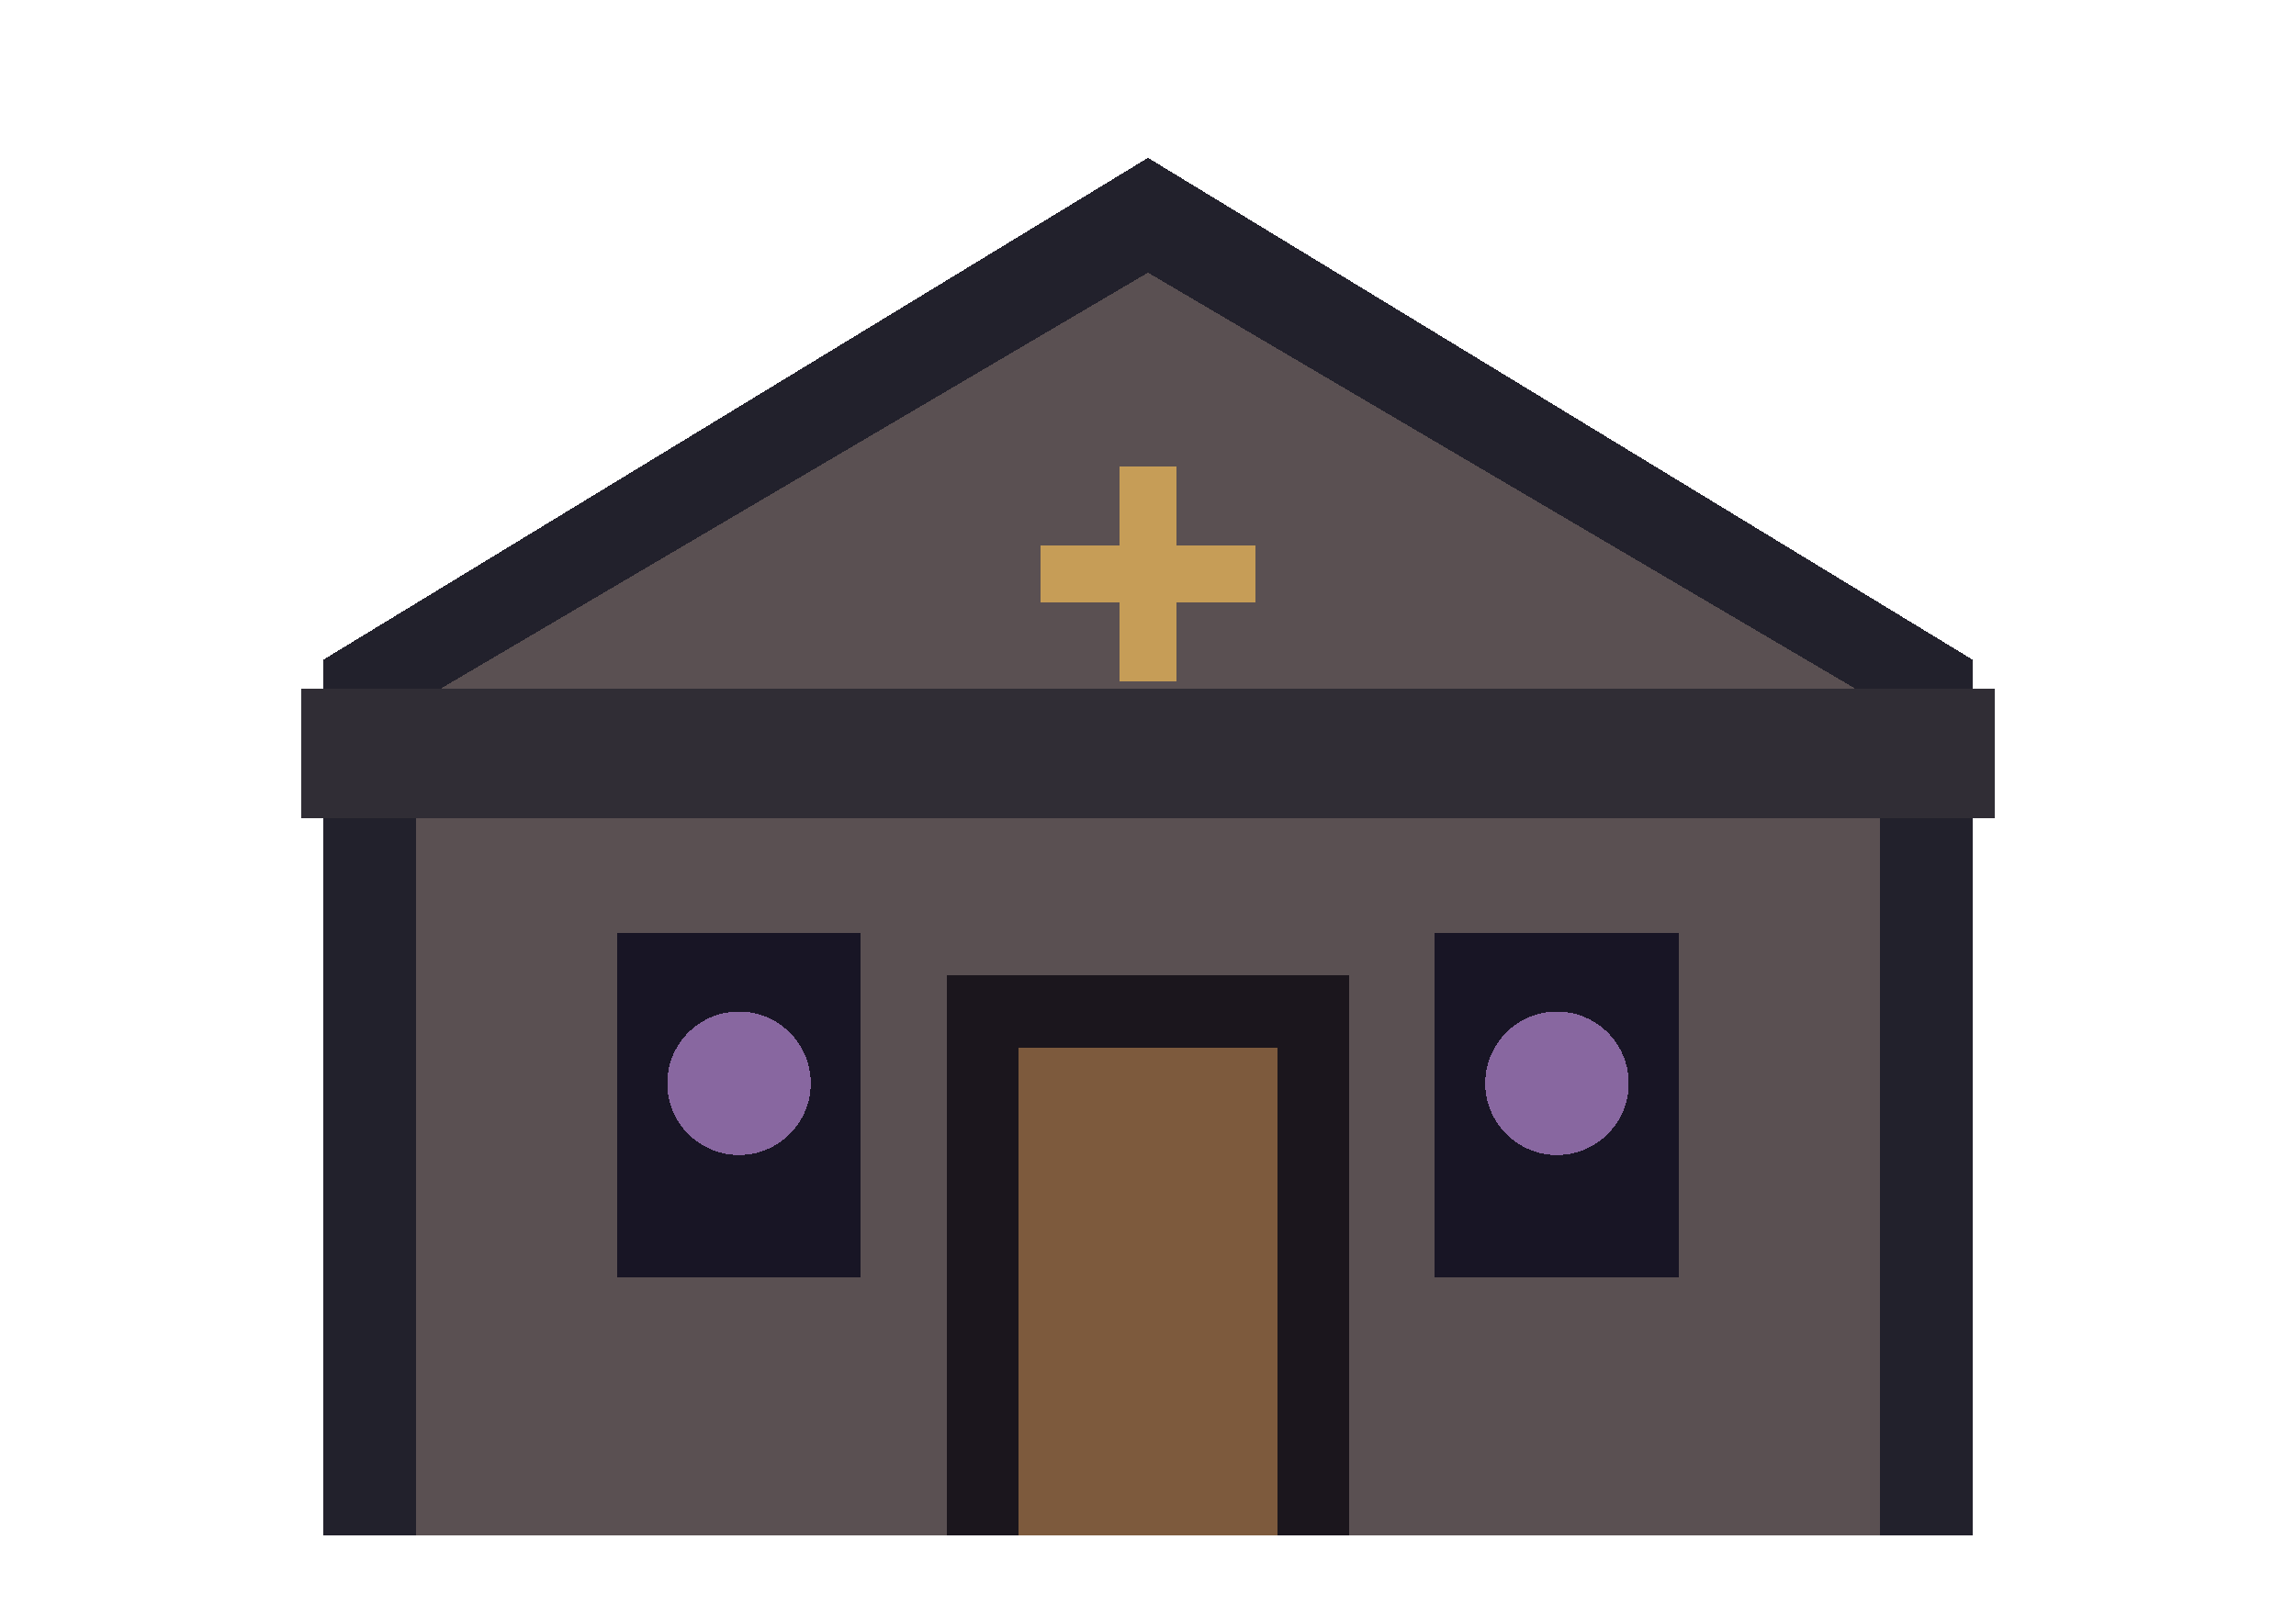
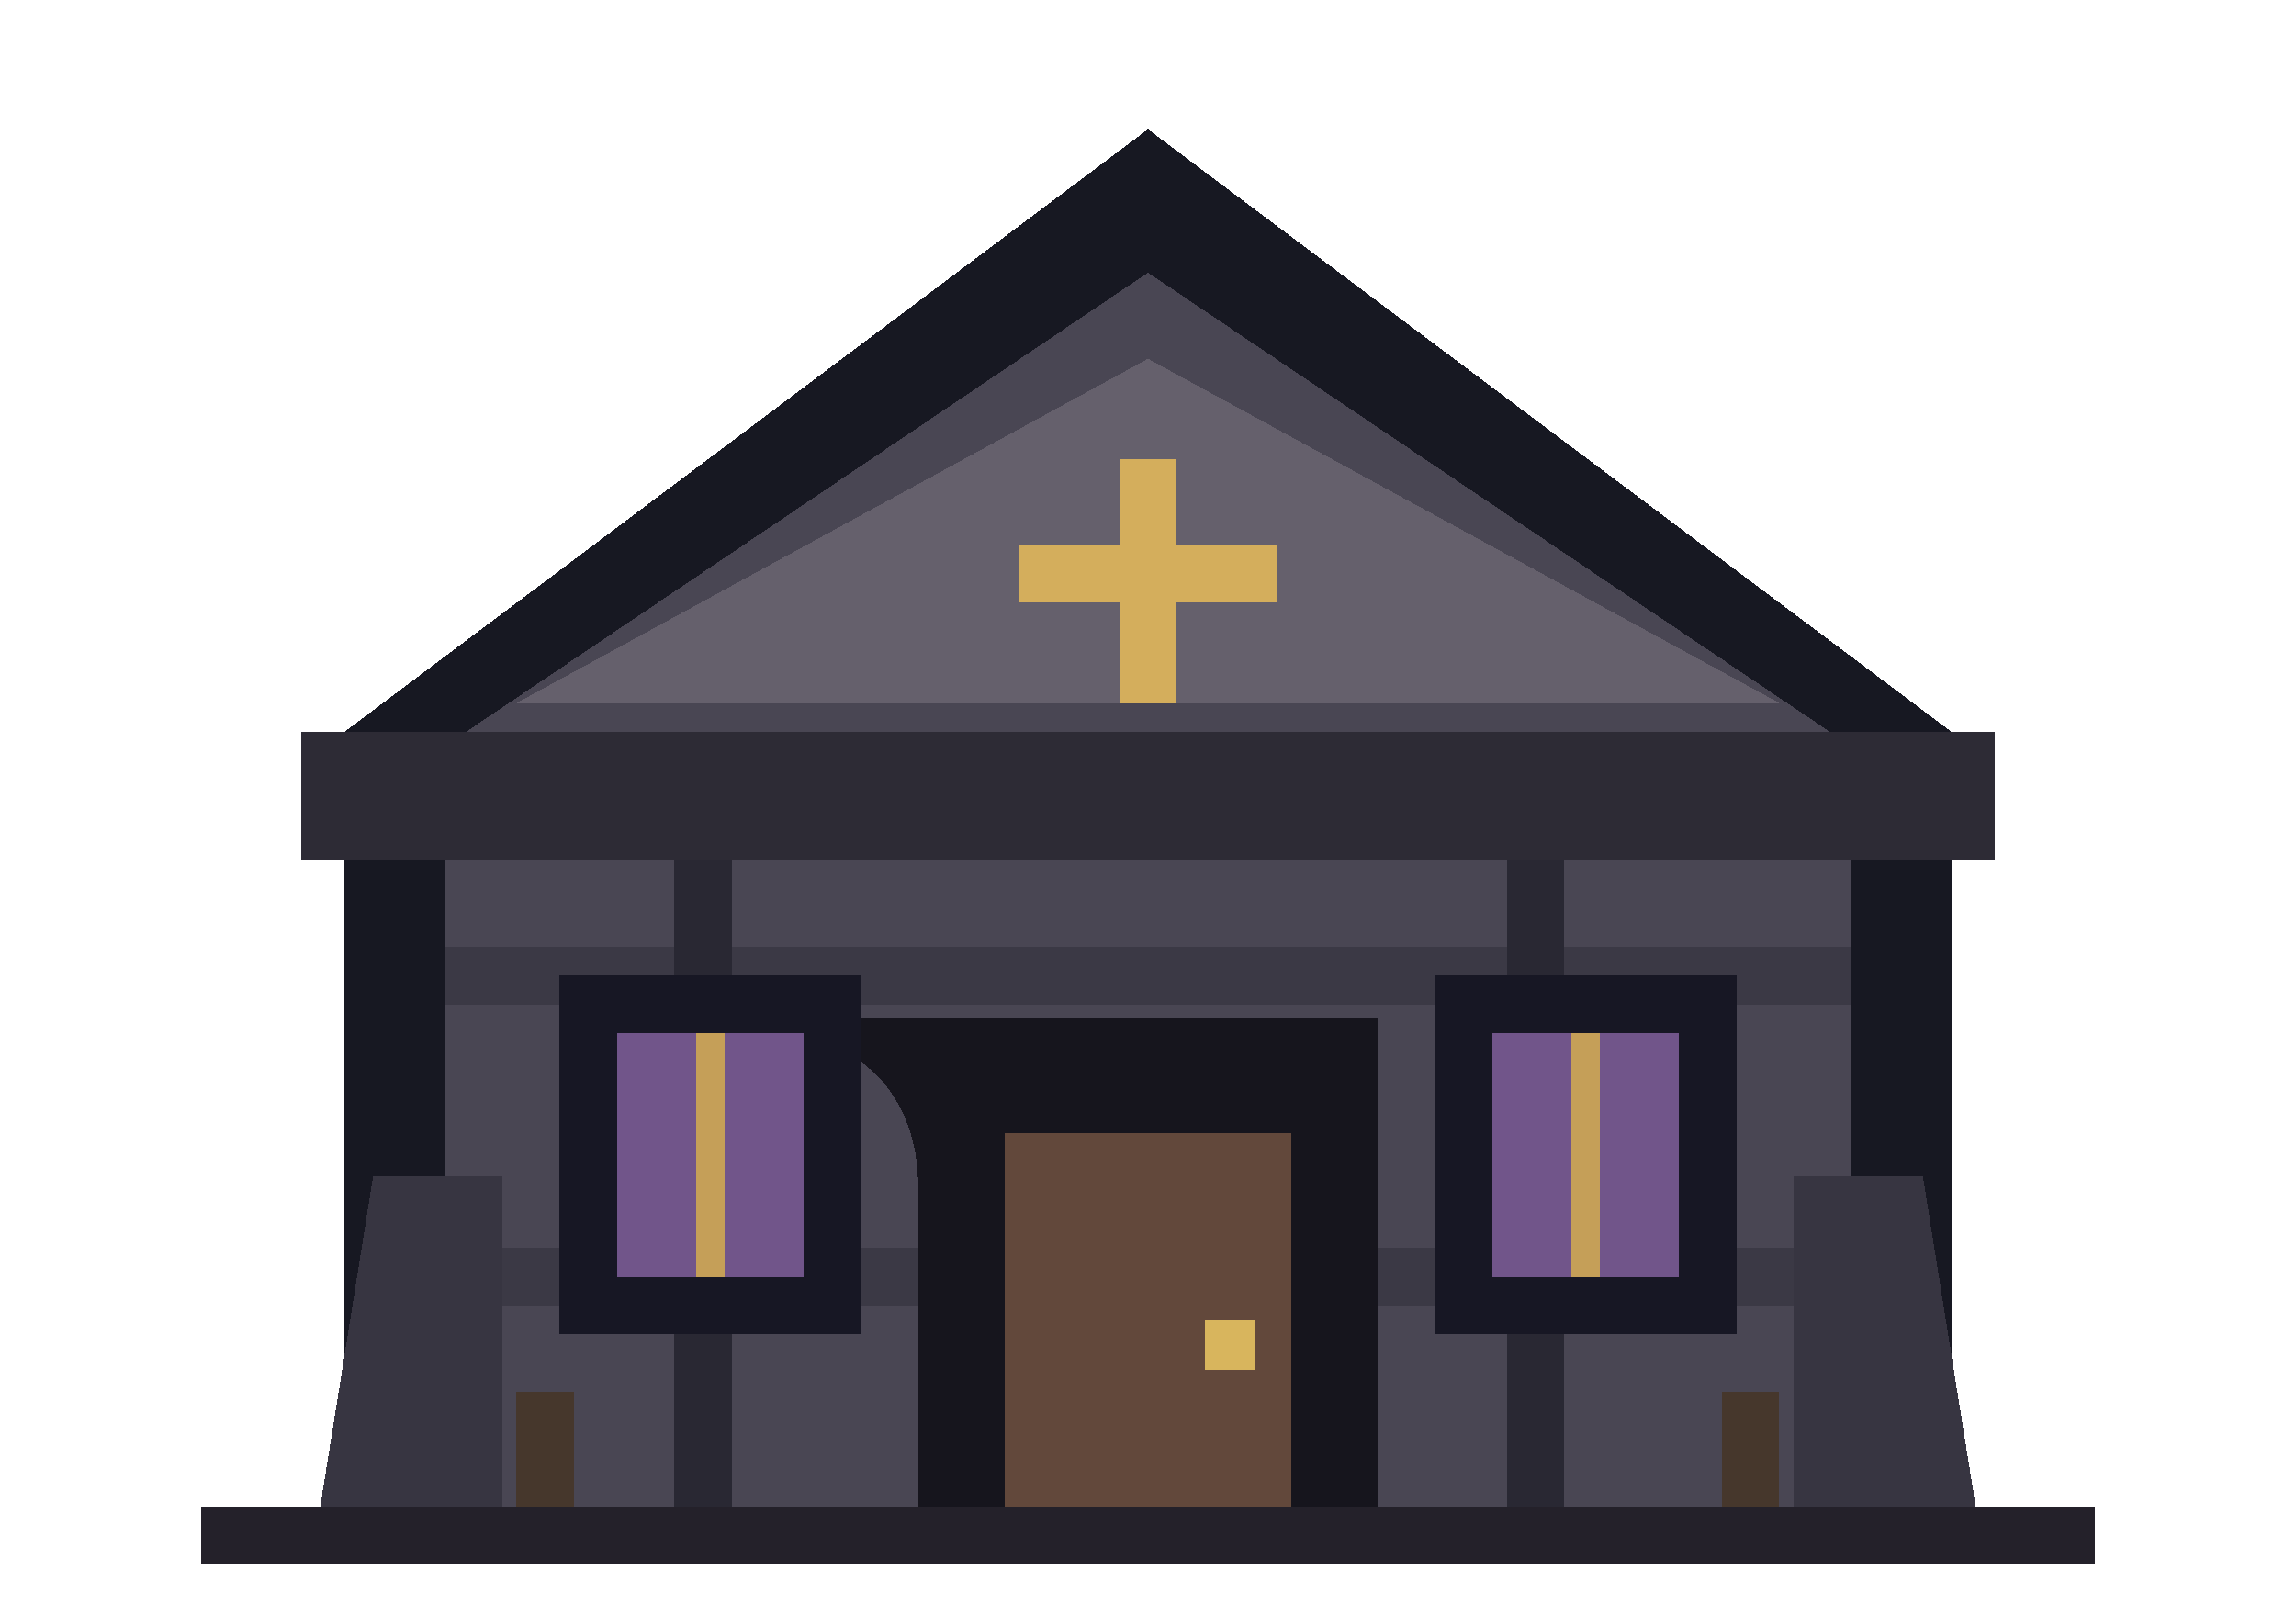
<svg xmlns="http://www.w3.org/2000/svg" width="320" height="224" viewBox="0 0 320 224" shape-rendering="crispEdges">
  <rect width="320" height="224" fill="none" />
-   <path fill="#22212c" d="M45 92 160 22 275 92v122H45z" />
-   <path fill="#5a5052" d="M58 98 160 38 262 98v116H58z" />
-   <path fill="#302d35" d="M42 96h236v18H42z" />
-   <rect x="132" y="136" width="56" height="78" fill="#1b161d" />
-   <path fill="#7d5a3d" d="M142 146h36v68h-36z" />
-   <rect x="86" y="130" width="34" height="48" fill="#181525" />
-   <rect x="200" y="130" width="34" height="48" fill="#181525" />
-   <path fill="#c69d57" d="M156 65h8v30h-8zm-11 11h30v8h-30z" />
-   <circle cx="103" cy="151" r="10" fill="#8867a0" />
-   <circle cx="217" cy="151" r="10" fill="#8867a0" />
+   <path fill="#171822" d="M48 102 160 18 272 102v112H48z" />
+   <path fill="#494653" d="M62 104 160 38 258 104v110H62z" />
+   <path fill="#2d2b35" d="M42 102h236v18H42z" />
+   <path fill="#65606c" d="M72 98 160 50l88 48H72z" />
+   <path fill="#3b3945" d="M62 132h196v8H62zm0 42h196v8H62z" />
+   <path fill="#292833" d="M94 120h8v94h-8zm116 0h8v94h-8z" />
+   <path fill="#16151d" d="M128 142h64v72h-64v-48q0-24-32-24z" />
+   <rect x="140" y="158" width="40" height="56" fill="#62483b" />
+   <rect x="168" y="184" width="7" height="7" fill="#d8b55d" />
+   <path fill="#171724" d="M78 136h42v50H78zM200 136h42v50h-42z" />
+   <path fill="#71558a" d="M86 144h26v34H86zm122 0h26v34h-26z" />
+   <path fill="#c59f58" d="M97 144h4v34h-4zm122 0h4v34h-4z" />
+   <path fill="#d4ae5c" d="M156 64h8v34h-8zm-14 12h36v8h-36z" />
+   <path fill="#373541" d="M52 164h18v50H44zm198 0h18l8 50h-26z" />
+   <rect x="72" y="194" width="8" height="20" fill="#46372c" />
+   <rect x="240" y="194" width="8" height="20" fill="#46372c" />
+   <rect x="28" y="210" width="264" height="8" fill="#24212a" />
</svg>
